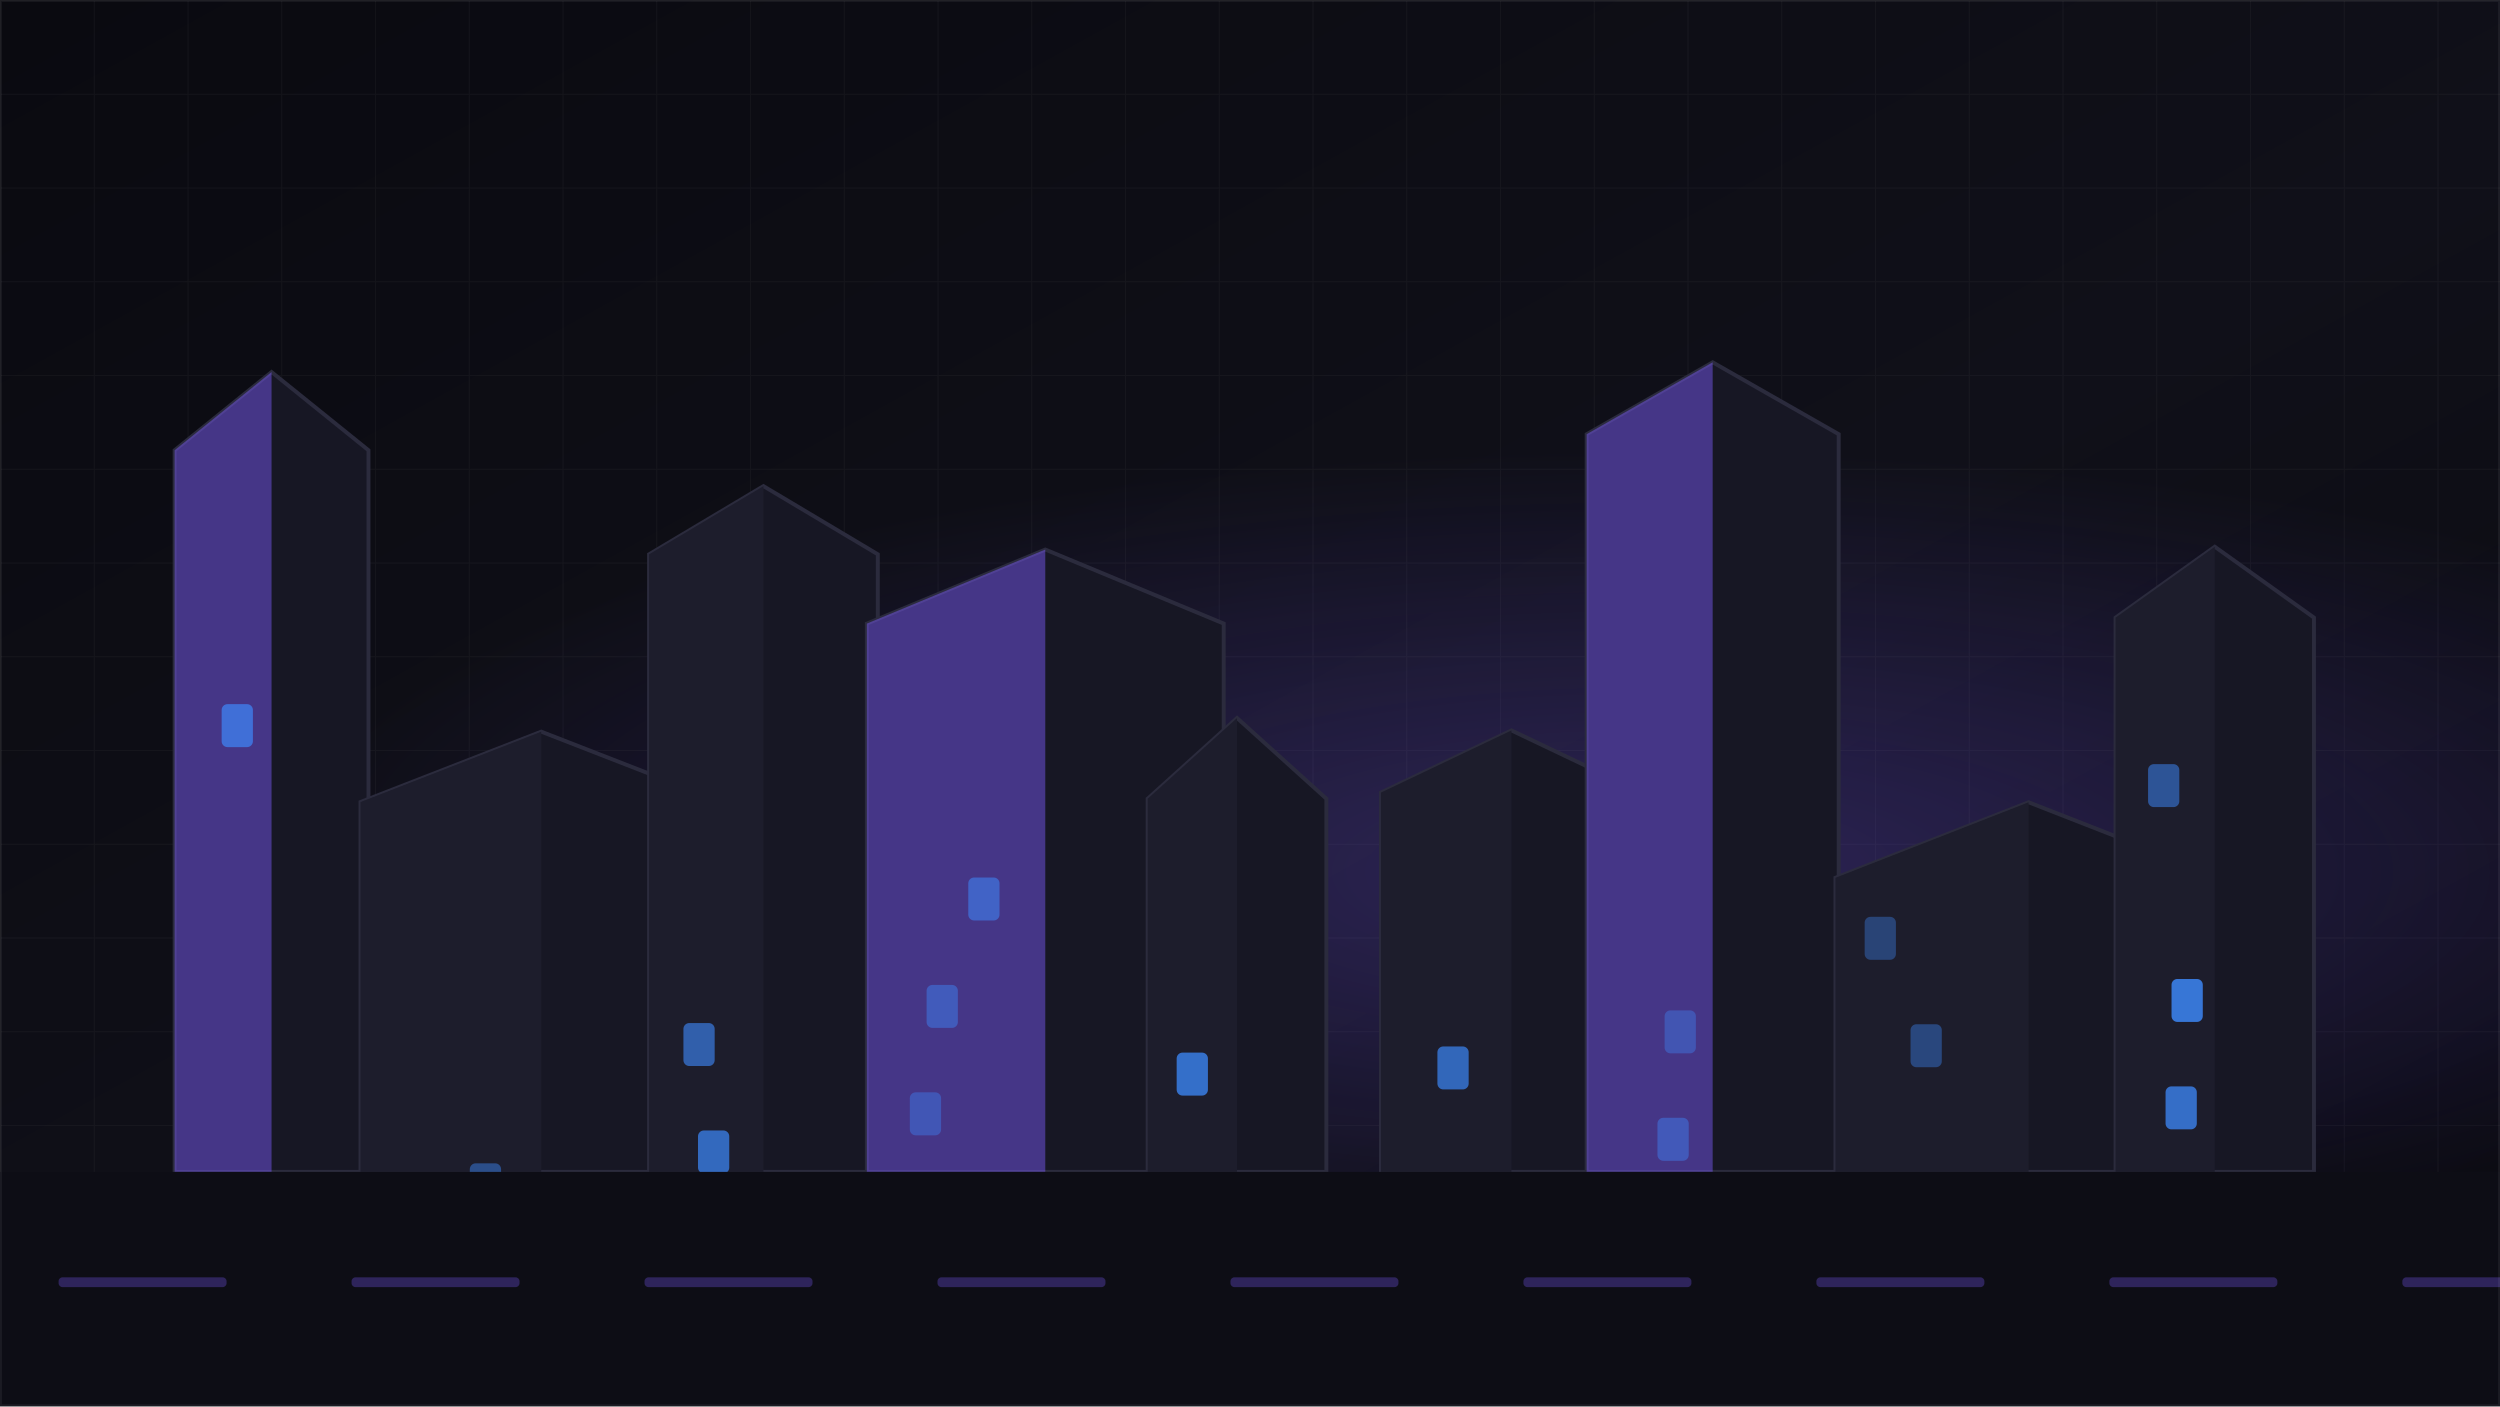
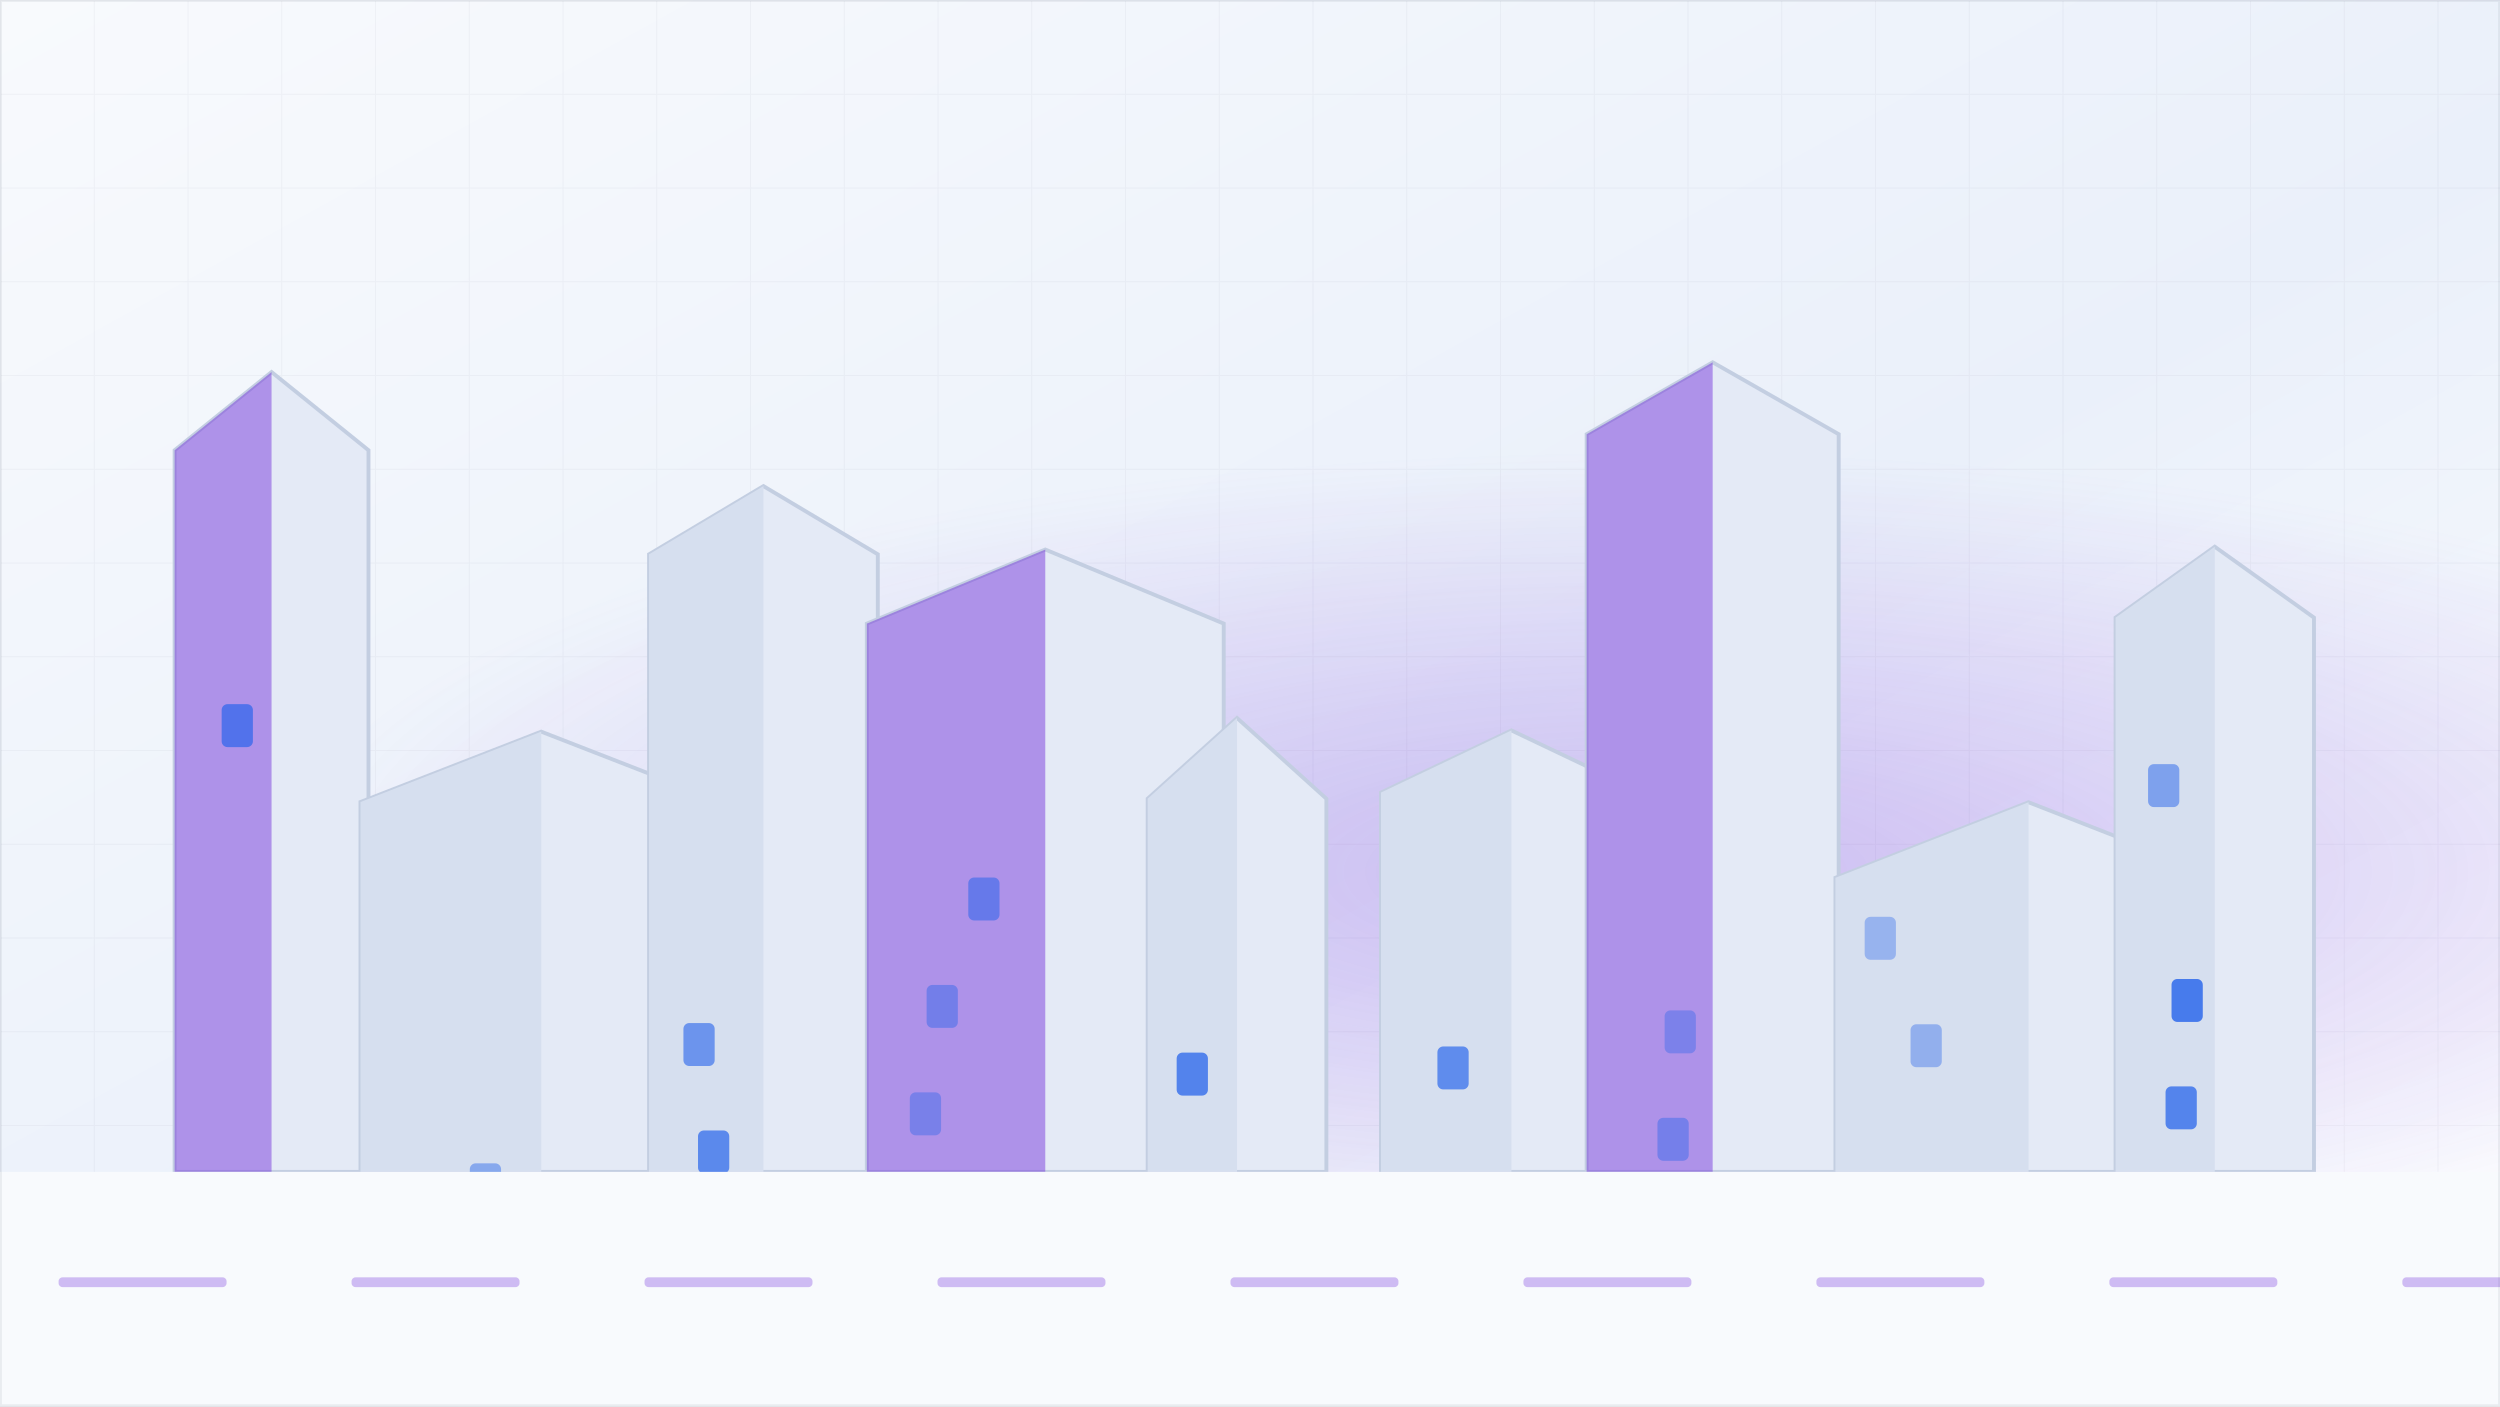
<svg xmlns="http://www.w3.org/2000/svg" viewBox="0 0 1280 720" width="1280" height="720" role="img" aria-label="modern-city-map">
  <defs>
    <linearGradient id="bg" x1="0" y1="0" x2="1" y2="1">
-       <stop offset="0%" stop-color="#0a0a10" />
-       <stop offset="55%" stop-color="#101019" />
-       <stop offset="100%" stop-color="#08080d" />
+       <stop offset="0%" stop-color="#f8fafd" />
+       <stop offset="55%" stop-color="#eaf0fa" />
+       <stop offset="100%" stop-color="#ffffff" />
    </linearGradient>
    <linearGradient id="accent" x1="0" y1="0" x2="1" y2="1">
-       <stop offset="0%" stop-color="#7C5CFF" />
-       <stop offset="100%" stop-color="#3D8BFF" />
+       <stop offset="0%" stop-color="#6d28d9" />
+       <stop offset="100%" stop-color="#2563eb" />
    </linearGradient>
    <radialGradient id="glow">
-       <stop offset="0%" stop-color="#7C5CFF" stop-opacity="0.5" />
-       <stop offset="100%" stop-color="#7C5CFF" stop-opacity="0" />
+       <stop offset="0%" stop-color="#6d28d9" stop-opacity="0.5" />
+       <stop offset="100%" stop-color="#6d28d9" stop-opacity="0" />
    </radialGradient>
    <pattern id="grid" width="48" height="48" patternUnits="userSpaceOnUse">
-       <path d="M48 0H0V48" fill="none" stroke="#ffffff" stroke-opacity="0.035" stroke-width="1" />
+       <path d="M48 0H0V48" fill="none" stroke="#0b1b31" stroke-opacity="0.035" stroke-width="1" />
    </pattern>
  </defs>
  <rect width="1280" height="720" fill="url(#bg)" />
  <rect width="1280" height="720" fill="url(#grid)" />
  <ellipse cx="842.454" cy="446.4" rx="704" ry="216" fill="url(#glow)" opacity="0.55" />
  <g>
-     <path d="M89.407 230.524 L139.035 190.481 L188.663 230.524 L188.663 600 L89.407 600 Z" fill="#171724" stroke="#2b2b3d" stroke-width="2" />
-     <path d="M89.407 230.524 L139.035 190.481 L139.035 600 L89.407 600 Z" fill="#7C5CFF" opacity="0.45" />
-     <rect x="113.485" y="360.524" width="16" height="22" rx="3" fill="#3D8BFF" opacity="0.669" />
+     <path d="M89.407 230.524 L139.035 190.481 L188.663 230.524 L188.663 600 L89.407 600 Z" fill="#e4eaf6" stroke="#c3cee1" stroke-width="2" />
+     <path d="M89.407 230.524 L139.035 190.481 L139.035 600 L89.407 600 Z" fill="#6d28d9" opacity="0.45" />
+     <rect x="113.485" y="360.524" width="16" height="22" rx="3" fill="#2563eb" opacity="0.669" />
  </g>
  <g>
-     <path d="M184.572 410.624 L277.112 374.603 L369.651 410.624 L369.651 600 L184.572 600 Z" fill="#171724" stroke="#2b2b3d" stroke-width="2" />
-     <path d="M184.572 410.624 L277.112 374.603 L277.112 600 L184.572 600 Z" fill="#1d1d2c" opacity="1" />
-     <rect x="240.544" y="595.624" width="16" height="22" rx="3" fill="#3D8BFF" opacity="0.442" />
+     <path d="M184.572 410.624 L277.112 374.603 L369.651 410.624 L369.651 600 L184.572 600 Z" fill="#e4eaf6" stroke="#c3cee1" stroke-width="2" />
+     <path d="M184.572 410.624 L277.112 374.603 L277.112 600 L184.572 600 Z" fill="#d6dfef" opacity="1" />
+     <rect x="240.544" y="595.624" width="16" height="22" rx="3" fill="#2563eb" opacity="0.442" />
  </g>
  <g>
-     <path d="M332.32 283.803 L390.877 248.892 L449.435 283.803 L449.435 600 L332.32 600 Z" fill="#171724" stroke="#2b2b3d" stroke-width="2" />
-     <path d="M332.32 283.803 L390.877 248.892 L390.877 600 L332.32 600 Z" fill="#1d1d2c" opacity="1" />
-     <rect x="349.912" y="523.803" width="16" height="22" rx="3" fill="#3D8BFF" opacity="0.601" />
-     <rect x="357.377" y="578.803" width="16" height="22" rx="3" fill="#3D8BFF" opacity="0.694" />
+     <path d="M332.32 283.803 L390.877 248.892 L449.435 283.803 L449.435 600 L332.32 600 Z" fill="#e4eaf6" stroke="#c3cee1" stroke-width="2" />
+     <path d="M332.32 283.803 L390.877 248.892 L390.877 600 L332.32 600 Z" fill="#d6dfef" opacity="1" />
+     <rect x="349.912" y="523.803" width="16" height="22" rx="3" fill="#2563eb" opacity="0.601" />
+     <rect x="357.377" y="578.803" width="16" height="22" rx="3" fill="#2563eb" opacity="0.694" />
  </g>
  <g>
-     <path d="M443.817 319.282 L535.182 281.366 L626.547 319.282 L626.547 600 L443.817 600 Z" fill="#171724" stroke="#2b2b3d" stroke-width="2" />
-     <path d="M443.817 319.282 L535.182 281.366 L535.182 600 L443.817 600 Z" fill="#7C5CFF" opacity="0.45" />
-     <rect x="495.757" y="449.282" width="16" height="22" rx="3" fill="#3D8BFF" opacity="0.526" />
-     <rect x="474.423" y="504.282" width="16" height="22" rx="3" fill="#3D8BFF" opacity="0.431" />
-     <rect x="465.833" y="559.282" width="16" height="22" rx="3" fill="#3D8BFF" opacity="0.383" />
+     <path d="M443.817 319.282 L535.182 281.366 L626.547 319.282 L626.547 600 L443.817 600 Z" fill="#e4eaf6" stroke="#c3cee1" stroke-width="2" />
+     <path d="M443.817 319.282 L535.182 281.366 L535.182 600 L443.817 600 Z" fill="#6d28d9" opacity="0.45" />
+     <rect x="495.757" y="449.282" width="16" height="22" rx="3" fill="#2563eb" opacity="0.526" />
+     <rect x="474.423" y="504.282" width="16" height="22" rx="3" fill="#2563eb" opacity="0.431" />
+     <rect x="465.833" y="559.282" width="16" height="22" rx="3" fill="#2563eb" opacity="0.383" />
  </g>
  <g>
-     <path d="M587.608 408.937 L633.357 367.625 L679.106 408.937 L679.106 600 L587.608 600 Z" fill="#171724" stroke="#2b2b3d" stroke-width="2" />
-     <path d="M587.608 408.937 L633.357 367.625 L633.357 600 L587.608 600 Z" fill="#1d1d2c" opacity="1" />
-     <rect x="602.452" y="538.937" width="16" height="22" rx="3" fill="#3D8BFF" opacity="0.746" />
+     <path d="M587.608 408.937 L633.357 367.625 L679.106 408.937 L679.106 600 L587.608 600 Z" fill="#e4eaf6" stroke="#c3cee1" stroke-width="2" />
+     <path d="M587.608 408.937 L633.357 367.625 L633.357 600 L587.608 600 Z" fill="#d6dfef" opacity="1" />
+     <rect x="602.452" y="538.937" width="16" height="22" rx="3" fill="#2563eb" opacity="0.746" />
  </g>
  <g>
-     <path d="M707.052 405.786 L773.848 373.971 L840.644 405.786 L840.644 600 L707.052 600 Z" fill="#171724" stroke="#2b2b3d" stroke-width="2" />
-     <path d="M707.052 405.786 L773.848 373.971 L773.848 600 L707.052 600 Z" fill="#1d1d2c" opacity="1" />
-     <rect x="735.955" y="535.786" width="16" height="22" rx="3" fill="#3D8BFF" opacity="0.674" />
+     <path d="M707.052 405.786 L773.848 373.971 L840.644 405.786 L840.644 600 L707.052 600 Z" fill="#e4eaf6" stroke="#c3cee1" stroke-width="2" />
+     <path d="M707.052 405.786 L773.848 373.971 L773.848 600 L707.052 600 Z" fill="#d6dfef" opacity="1" />
+     <rect x="735.955" y="535.786" width="16" height="22" rx="3" fill="#2563eb" opacity="0.674" />
  </g>
  <g>
-     <path d="M812.363 222.314 L876.887 185.501 L941.411 222.314 L941.411 600 L812.363 600 Z" fill="#171724" stroke="#2b2b3d" stroke-width="2" />
-     <path d="M812.363 222.314 L876.887 185.501 L876.887 600 L812.363 600 Z" fill="#7C5CFF" opacity="0.45" />
-     <rect x="852.284" y="517.314" width="16" height="22" rx="3" fill="#3D8BFF" opacity="0.36" />
-     <rect x="848.625" y="572.314" width="16" height="22" rx="3" fill="#3D8BFF" opacity="0.419" />
+     <path d="M812.363 222.314 L876.887 185.501 L941.411 222.314 L941.411 600 L812.363 600 Z" fill="#e4eaf6" stroke="#c3cee1" stroke-width="2" />
+     <path d="M812.363 222.314 L876.887 185.501 L876.887 600 L812.363 600 Z" fill="#6d28d9" opacity="0.45" />
+     <rect x="852.284" y="517.314" width="16" height="22" rx="3" fill="#2563eb" opacity="0.36" />
+     <rect x="848.625" y="572.314" width="16" height="22" rx="3" fill="#2563eb" opacity="0.419" />
  </g>
  <g>
-     <path d="M939.742 449.415 L1038.632 410.755 L1137.522 449.415 L1137.522 600 L939.742 600 Z" fill="#171724" stroke="#2b2b3d" stroke-width="2" />
-     <path d="M939.742 449.415 L1038.632 410.755 L1038.632 600 L939.742 600 Z" fill="#1d1d2c" opacity="1" />
-     <rect x="954.706" y="469.415" width="16" height="22" rx="3" fill="#3D8BFF" opacity="0.355" />
-     <rect x="978.196" y="524.415" width="16" height="22" rx="3" fill="#3D8BFF" opacity="0.385" />
+     <path d="M939.742 449.415 L1038.632 410.755 L1137.522 449.415 L1137.522 600 L939.742 600 Z" fill="#e4eaf6" stroke="#c3cee1" stroke-width="2" />
+     <path d="M939.742 449.415 L1038.632 410.755 L1038.632 600 L939.742 600 Z" fill="#d6dfef" opacity="1" />
+     <rect x="954.706" y="469.415" width="16" height="22" rx="3" fill="#2563eb" opacity="0.355" />
+     <rect x="978.196" y="524.415" width="16" height="22" rx="3" fill="#2563eb" opacity="0.385" />
  </g>
  <g>
-     <path d="M1083.17 316.233 L1133.965 279.922 L1184.759 316.233 L1184.759 600 L1083.17 600 Z" fill="#171724" stroke="#2b2b3d" stroke-width="2" />
-     <path d="M1083.17 316.233 L1133.965 279.922 L1133.965 600 L1083.17 600 Z" fill="#1d1d2c" opacity="1" />
-     <rect x="1099.807" y="391.233" width="16" height="22" rx="3" fill="#3D8BFF" opacity="0.503" />
-     <rect x="1111.825" y="501.233" width="16" height="22" rx="3" fill="#3D8BFF" opacity="0.808" />
-     <rect x="1108.764" y="556.233" width="16" height="22" rx="3" fill="#3D8BFF" opacity="0.732" />
+     <path d="M1083.17 316.233 L1133.965 279.922 L1184.759 316.233 L1184.759 600 L1083.17 600 Z" fill="#e4eaf6" stroke="#c3cee1" stroke-width="2" />
+     <path d="M1083.17 316.233 L1133.965 279.922 L1133.965 600 L1083.17 600 Z" fill="#d6dfef" opacity="1" />
+     <rect x="1099.807" y="391.233" width="16" height="22" rx="3" fill="#2563eb" opacity="0.503" />
+     <rect x="1111.825" y="501.233" width="16" height="22" rx="3" fill="#2563eb" opacity="0.808" />
+     <rect x="1108.764" y="556.233" width="16" height="22" rx="3" fill="#2563eb" opacity="0.732" />
  </g>
-   <path d="M0 600 L1280 600 L1280 720 L0 720 Z" fill="#0d0d15" />
-   <rect x="30" y="654" width="86" height="5" rx="2" fill="#7C5CFF" opacity="0.3" />
-   <rect x="180" y="654" width="86" height="5" rx="2" fill="#7C5CFF" opacity="0.3" />
-   <rect x="330" y="654" width="86" height="5" rx="2" fill="#7C5CFF" opacity="0.3" />
-   <rect x="480" y="654" width="86" height="5" rx="2" fill="#7C5CFF" opacity="0.3" />
-   <rect x="630" y="654" width="86" height="5" rx="2" fill="#7C5CFF" opacity="0.3" />
-   <rect x="780" y="654" width="86" height="5" rx="2" fill="#7C5CFF" opacity="0.3" />
-   <rect x="930" y="654" width="86" height="5" rx="2" fill="#7C5CFF" opacity="0.3" />
-   <rect x="1080" y="654" width="86" height="5" rx="2" fill="#7C5CFF" opacity="0.3" />
-   <rect x="1230" y="654" width="86" height="5" rx="2" fill="#7C5CFF" opacity="0.3" />
-   <rect width="1280" height="720" fill="none" stroke="#ffffff" stroke-opacity="0.06" stroke-width="2" />
+   <path d="M0 600 L1280 600 L1280 720 L0 720 Z" fill="#f8fafd" />
+   <rect x="30" y="654" width="86" height="5" rx="2" fill="#6d28d9" opacity="0.3" />
+   <rect x="180" y="654" width="86" height="5" rx="2" fill="#6d28d9" opacity="0.3" />
+   <rect x="330" y="654" width="86" height="5" rx="2" fill="#6d28d9" opacity="0.3" />
+   <rect x="480" y="654" width="86" height="5" rx="2" fill="#6d28d9" opacity="0.3" />
+   <rect x="630" y="654" width="86" height="5" rx="2" fill="#6d28d9" opacity="0.3" />
+   <rect x="780" y="654" width="86" height="5" rx="2" fill="#6d28d9" opacity="0.3" />
+   <rect x="930" y="654" width="86" height="5" rx="2" fill="#6d28d9" opacity="0.3" />
+   <rect x="1080" y="654" width="86" height="5" rx="2" fill="#6d28d9" opacity="0.3" />
+   <rect x="1230" y="654" width="86" height="5" rx="2" fill="#6d28d9" opacity="0.3" />
+   <rect width="1280" height="720" fill="none" stroke="#0b1b31" stroke-opacity="0.06" stroke-width="2" />
</svg>
